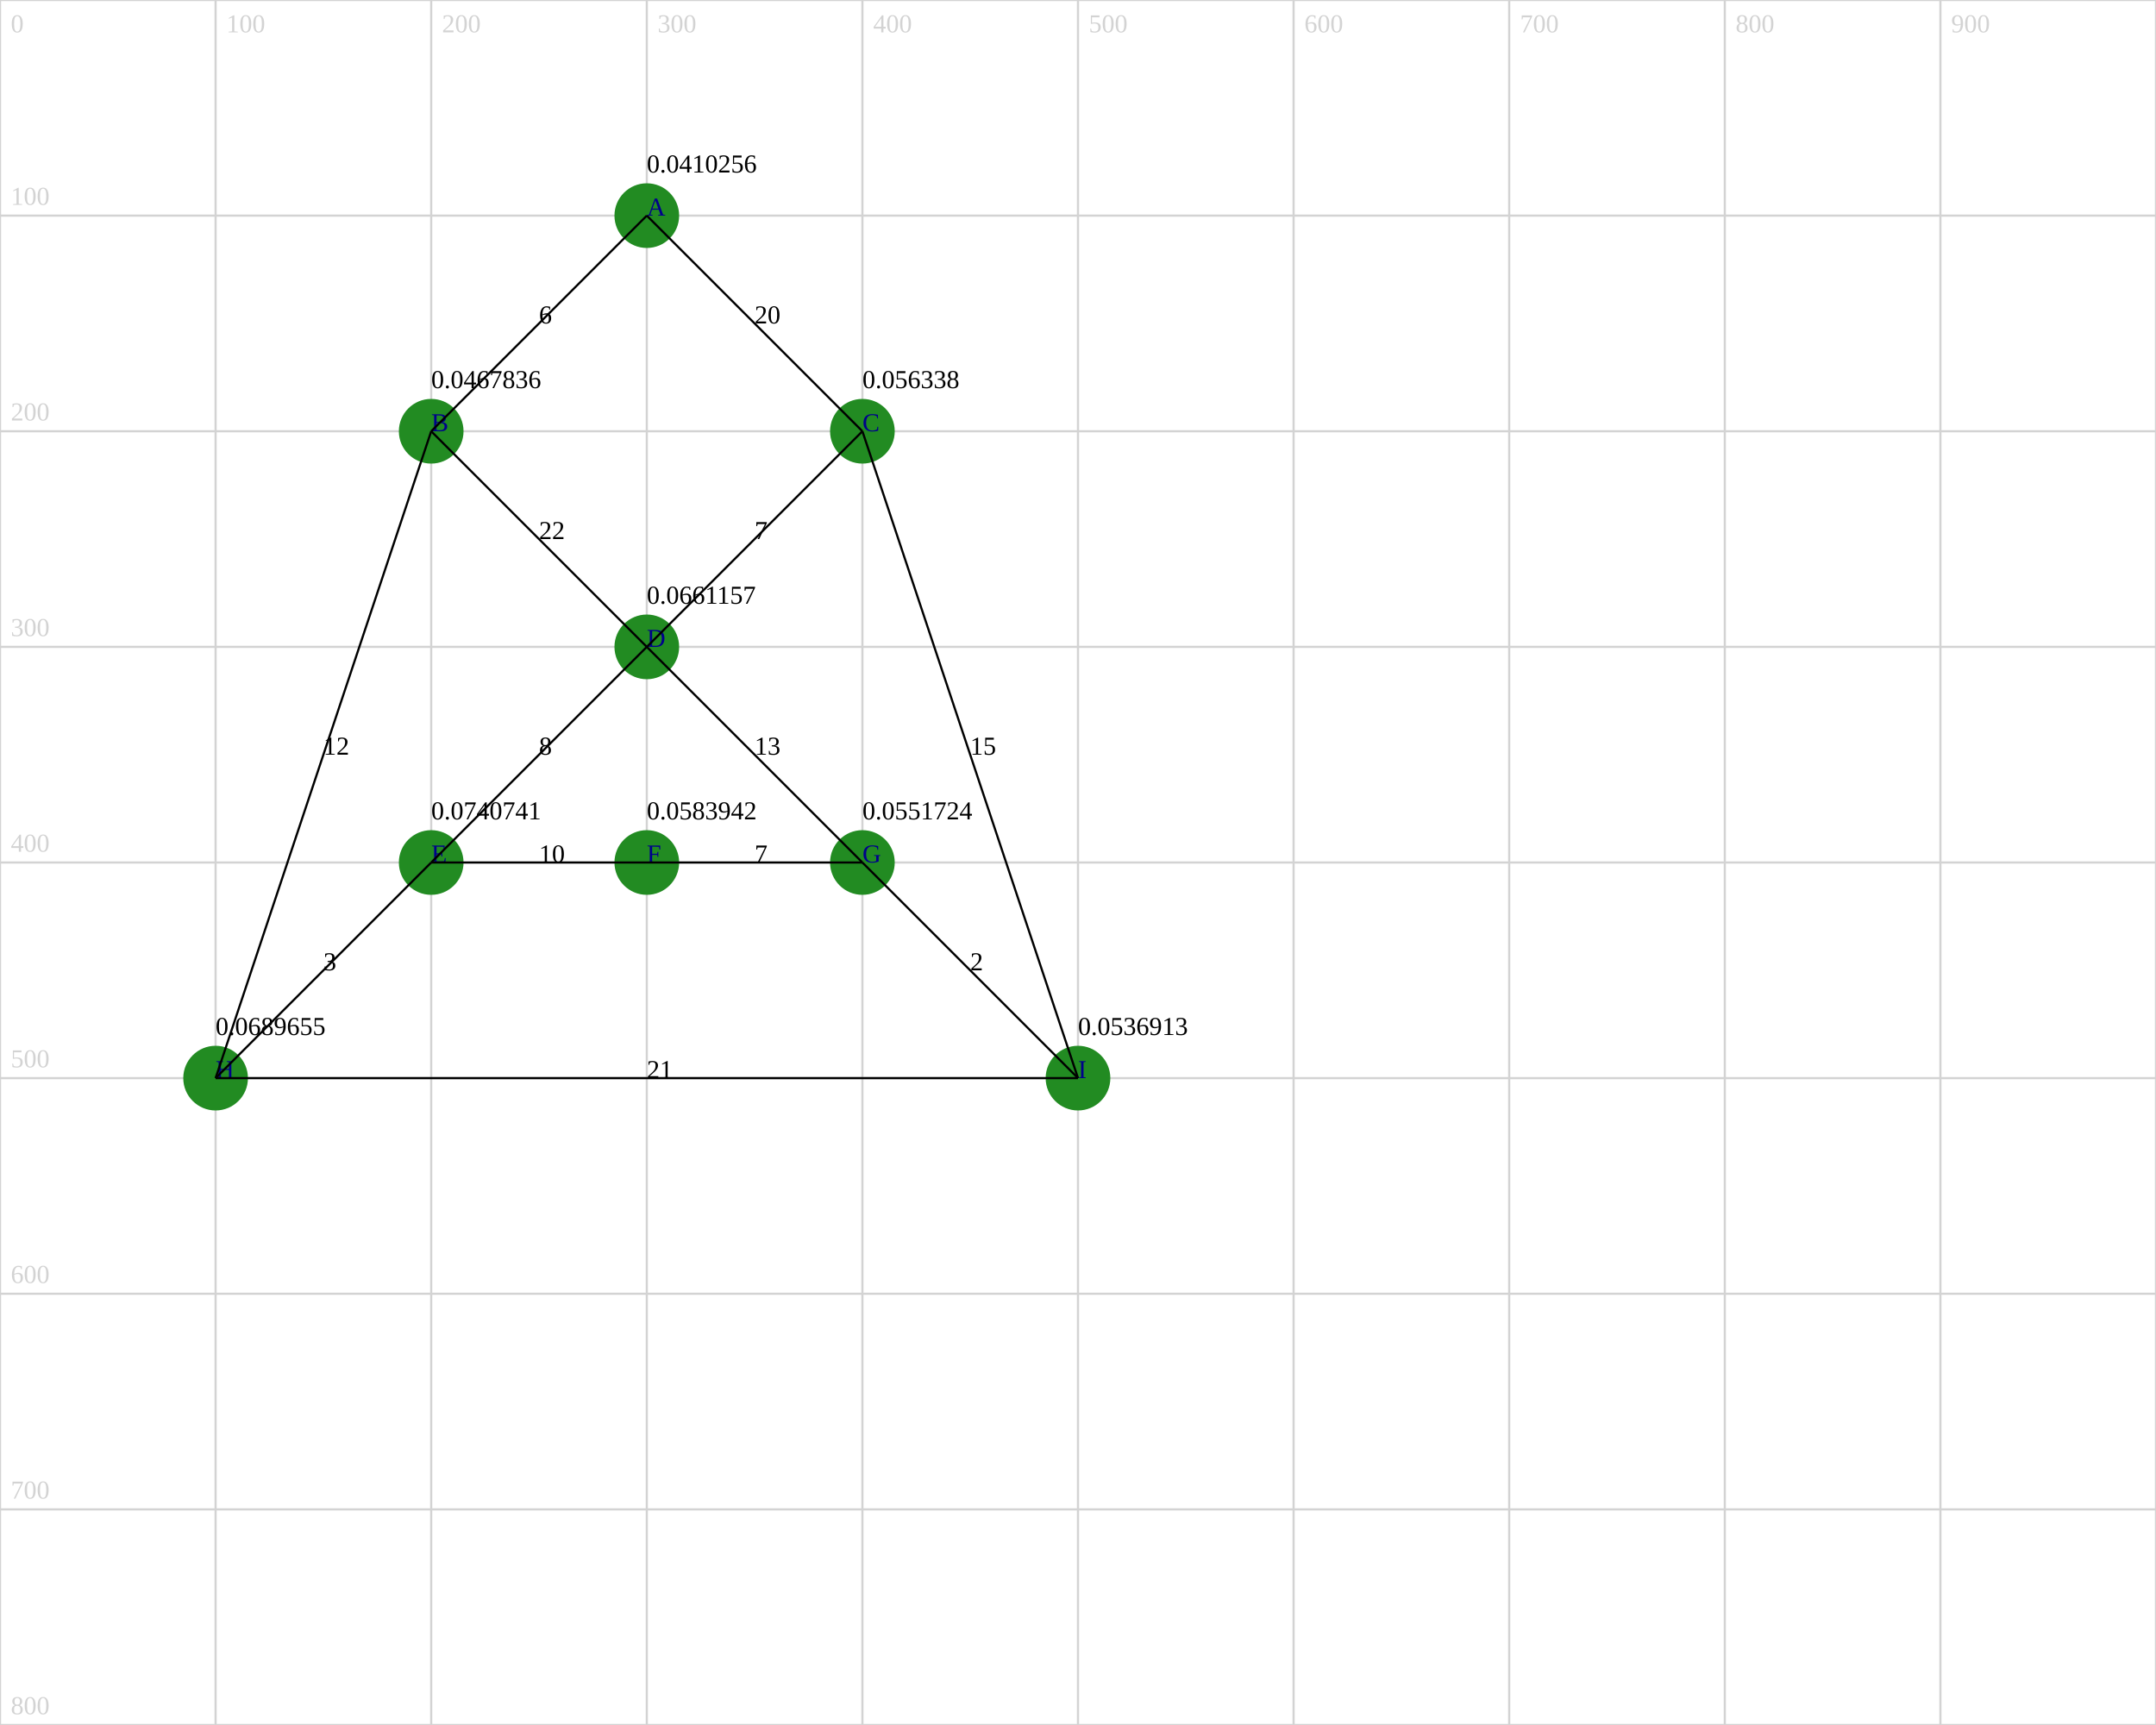
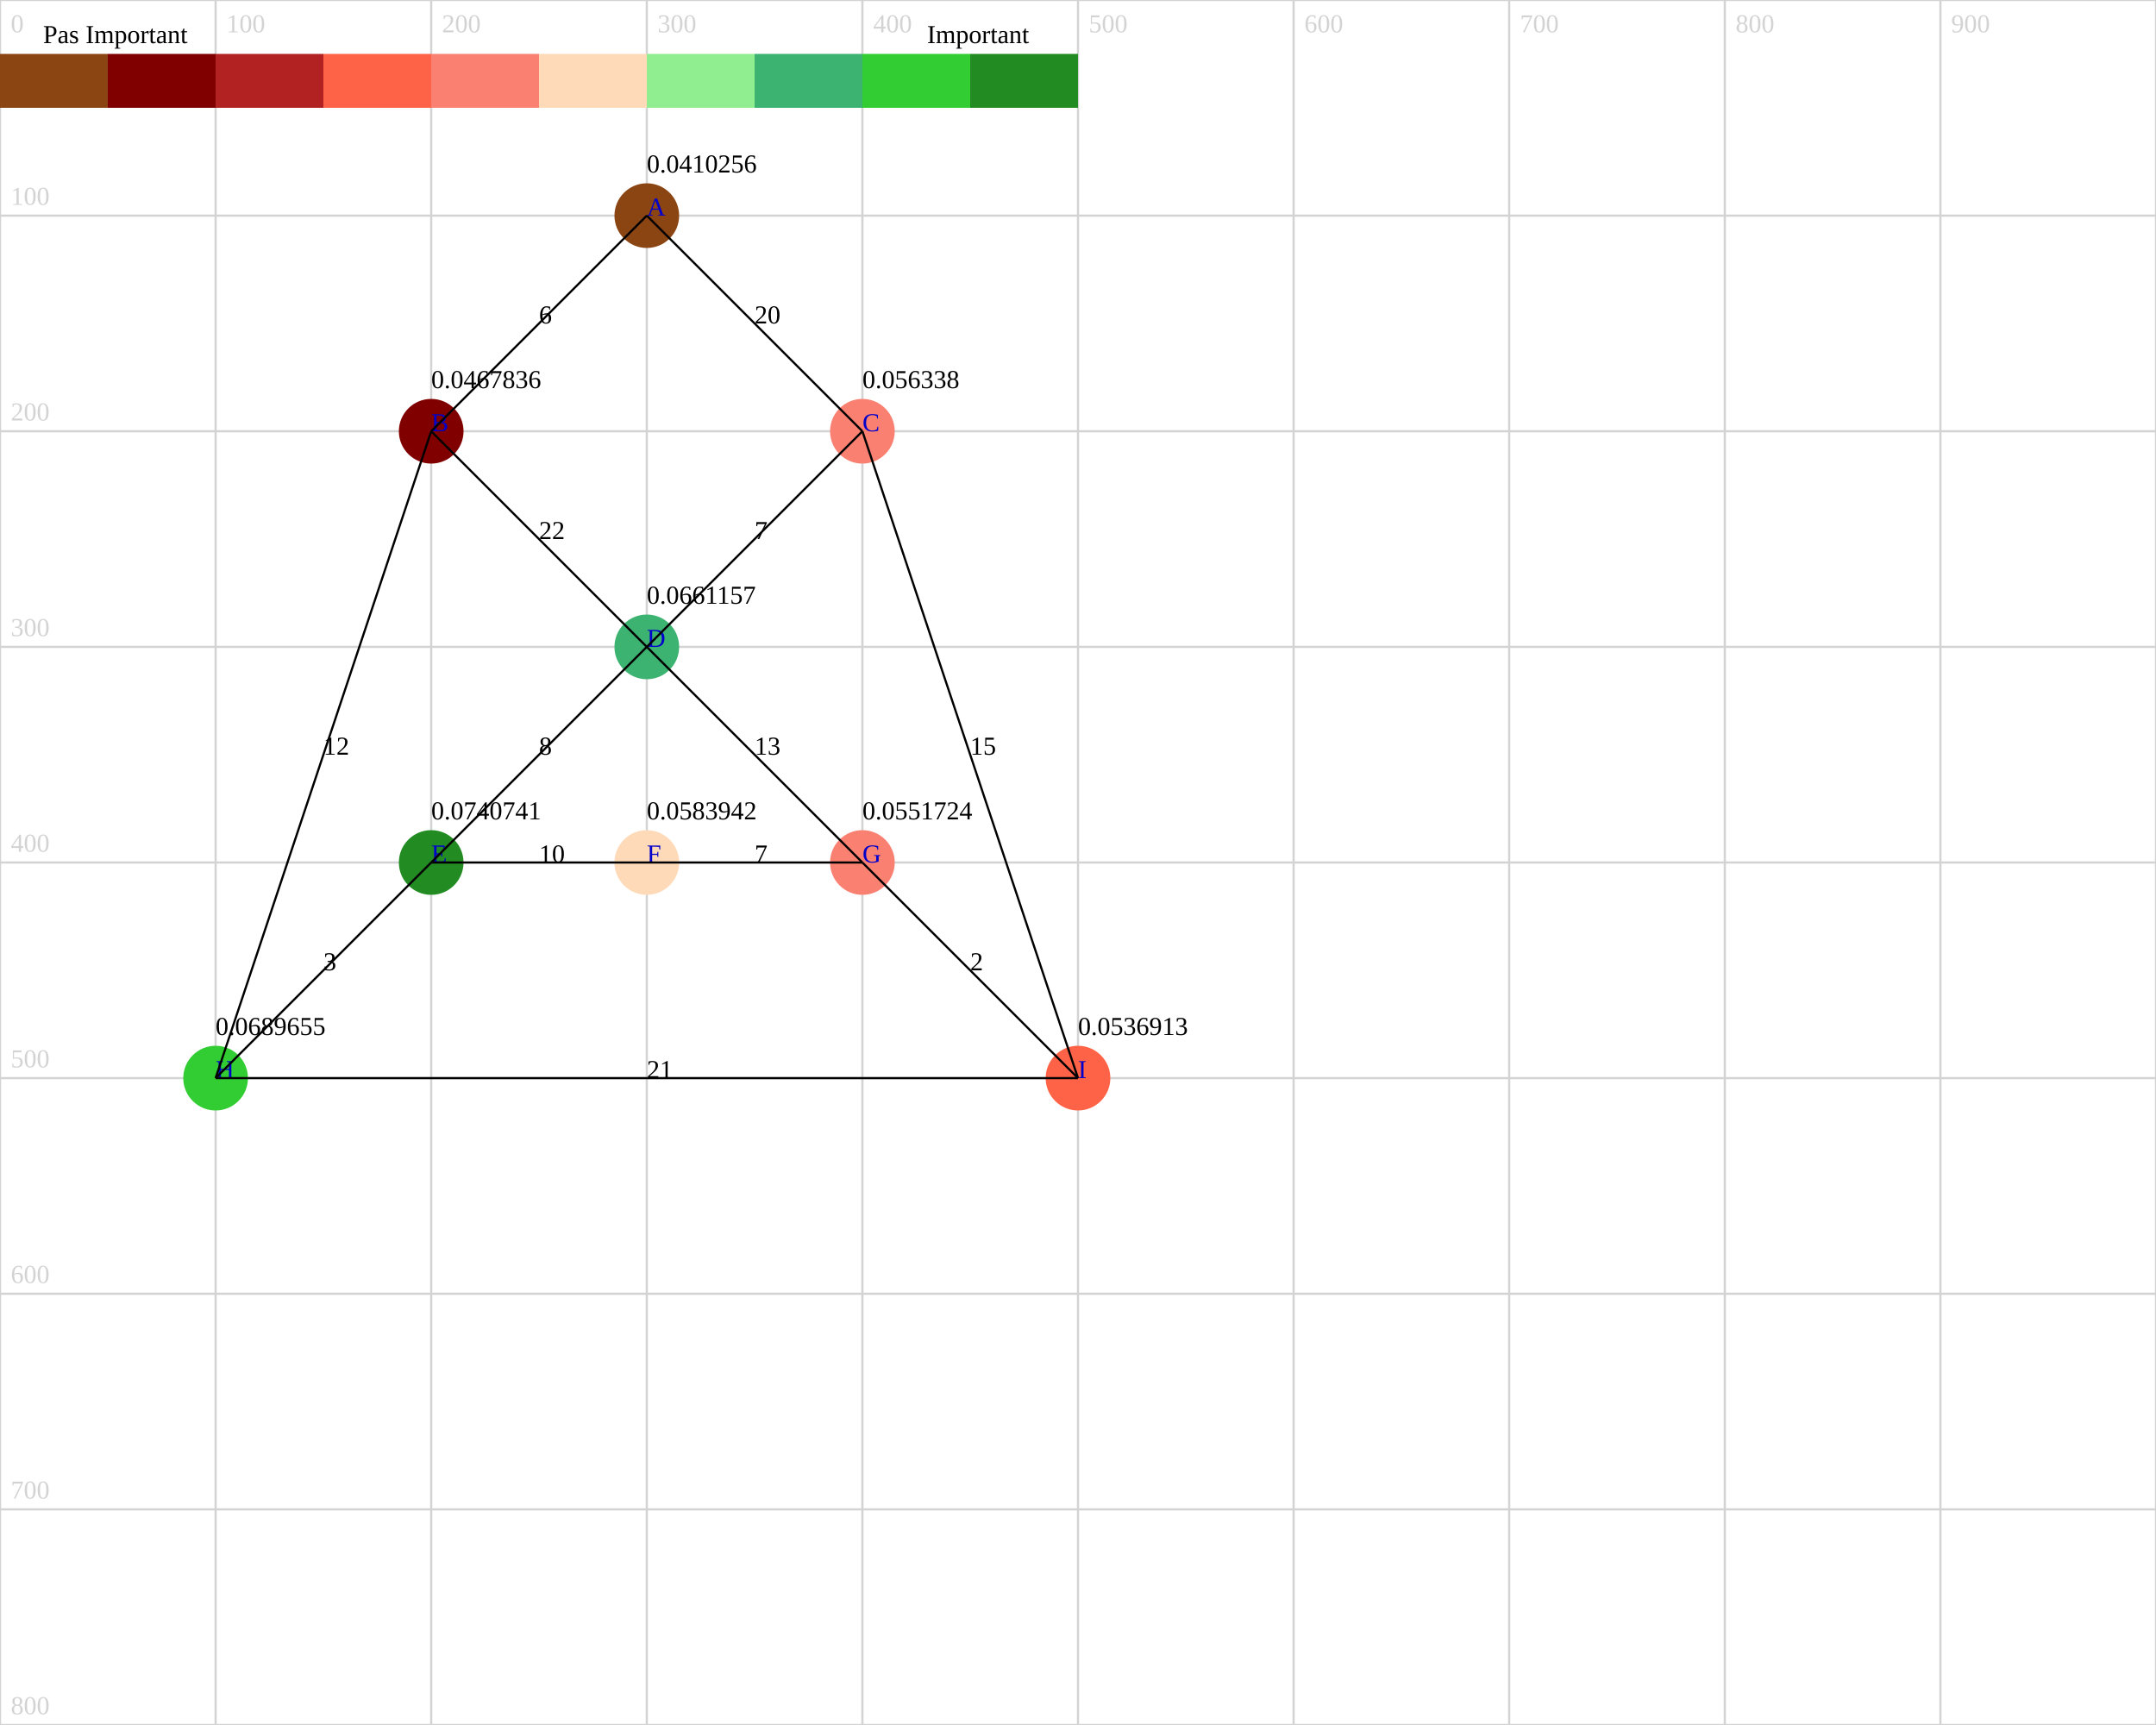
<svg xmlns="http://www.w3.org/2000/svg" version="1.1" width="1000" height="800">
  <line x1="0" y1="0" x2="1000" y2="0" stroke="lightgrey" />
  <text x="5" y="-5" fill="lightgrey">0</text>
  <line x1="0" y1="100" x2="1000" y2="100" stroke="lightgrey" />
  <text x="5" y="95" fill="lightgrey">100</text>
  <line x1="0" y1="200" x2="1000" y2="200" stroke="lightgrey" />
  <text x="5" y="195" fill="lightgrey">200</text>
  <line x1="0" y1="300" x2="1000" y2="300" stroke="lightgrey" />
  <text x="5" y="295" fill="lightgrey">300</text>
  <line x1="0" y1="400" x2="1000" y2="400" stroke="lightgrey" />
  <text x="5" y="395" fill="lightgrey">400</text>
  <line x1="0" y1="500" x2="1000" y2="500" stroke="lightgrey" />
  <text x="5" y="495" fill="lightgrey">500</text>
  <line x1="0" y1="600" x2="1000" y2="600" stroke="lightgrey" />
  <text x="5" y="595" fill="lightgrey">600</text>
  <line x1="0" y1="700" x2="1000" y2="700" stroke="lightgrey" />
  <text x="5" y="695" fill="lightgrey">700</text>
  <line x1="0" y1="800" x2="1000" y2="800" stroke="lightgrey" />
  <text x="5" y="795" fill="lightgrey">800</text>
  <line x1="0" y1="0" x2="0" y2="800" stroke="lightgrey" />
  <text x="5" y="15" fill="lightgrey">0</text>
  <line x1="100" y1="0" x2="100" y2="800" stroke="lightgrey" />
  <text x="105" y="15" fill="lightgrey">100</text>
  <line x1="200" y1="0" x2="200" y2="800" stroke="lightgrey" />
  <text x="205" y="15" fill="lightgrey">200</text>
  <line x1="300" y1="0" x2="300" y2="800" stroke="lightgrey" />
  <text x="305" y="15" fill="lightgrey">300</text>
  <line x1="400" y1="0" x2="400" y2="800" stroke="lightgrey" />
  <text x="405" y="15" fill="lightgrey">400</text>
  <line x1="500" y1="0" x2="500" y2="800" stroke="lightgrey" />
  <text x="505" y="15" fill="lightgrey">500</text>
  <line x1="600" y1="0" x2="600" y2="800" stroke="lightgrey" />
  <text x="605" y="15" fill="lightgrey">600</text>
  <line x1="700" y1="0" x2="700" y2="800" stroke="lightgrey" />
  <text x="705" y="15" fill="lightgrey">700</text>
  <line x1="800" y1="0" x2="800" y2="800" stroke="lightgrey" />
  <text x="805" y="15" fill="lightgrey">800</text>
  <line x1="900" y1="0" x2="900" y2="800" stroke="lightgrey" />
  <text x="905" y="15" fill="lightgrey">900</text>
  <line x1="1000" y1="0" x2="1000" y2="800" stroke="lightgrey" />
  <text x="1005" y="15" fill="lightgrey">1000</text>
-   <circle cx="300" cy="100" r="15" fill="forestgreen" />
-   <text x="300" y="100" fill="darkblue">A</text>
+   <polygon points=" 0,25 0,50 50,50 50,25" style="fill:saddlebrown;stroke:black;stroke-width:0" />
+   <polygon points=" 50,25 50,50 100,50 100,25" style="fill:maroon;stroke:black;stroke-width:0" />
+   <polygon points=" 100,25 100,50 150,50 150,25" style="fill:firebrick;stroke:black;stroke-width:0" />
+   <polygon points=" 150,25 150,50 200,50 200,25" style="fill:tomato;stroke:black;stroke-width:0" />
+   <polygon points=" 200,25 200,50 250,50 250,25" style="fill:salmon;stroke:black;stroke-width:0" />
+   <polygon points=" 250,25 250,50 300,50 300,25" style="fill:peachpuff;stroke:black;stroke-width:0" />
+   <polygon points=" 300,25 300,50 350,50 350,25" style="fill:lightgreen;stroke:black;stroke-width:0" />
+   <polygon points=" 350,25 350,50 400,50 400,25" style="fill:mediumseagreen;stroke:black;stroke-width:0" />
+   <polygon points=" 400,25 400,50 450,50 450,25" style="fill:limegreen;stroke:black;stroke-width:0" />
+   <polygon points=" 450,25 450,50 500,50 500,25" style="fill:forestgreen;stroke:black;stroke-width:0" />
+   <text x="20" y="20" fill="black">Pas Important</text>
+   <text x="430" y="20" fill="black">Important</text>
+   <circle cx="300" cy="100" r="15" fill="saddlebrown" />
+   <text x="300" y="100" fill="mediumblue">A</text>
  <text x="300" y="80" fill="black">0.0410256</text>
-   <circle cx="200" cy="200" r="15" fill="forestgreen" />
-   <text x="200" y="200" fill="darkblue">B</text>
+   <circle cx="200" cy="200" r="15" fill="maroon" />
+   <text x="200" y="200" fill="mediumblue">B</text>
  <text x="200" y="180" fill="black">0.0467836</text>
-   <circle cx="400" cy="200" r="15" fill="forestgreen" />
-   <text x="400" y="200" fill="darkblue">C</text>
+   <circle cx="400" cy="200" r="15" fill="salmon" />
+   <text x="400" y="200" fill="mediumblue">C</text>
  <text x="400" y="180" fill="black">0.056338</text>
-   <circle cx="300" cy="300" r="15" fill="forestgreen" />
-   <text x="300" y="300" fill="darkblue">D</text>
+   <circle cx="300" cy="300" r="15" fill="mediumseagreen" />
+   <text x="300" y="300" fill="mediumblue">D</text>
  <text x="300" y="280" fill="black">0.0661157</text>
  <circle cx="200" cy="400" r="15" fill="forestgreen" />
-   <text x="200" y="400" fill="darkblue">E</text>
+   <text x="200" y="400" fill="mediumblue">E</text>
  <text x="200" y="380" fill="black">0.0740741</text>
-   <circle cx="300" cy="400" r="15" fill="forestgreen" />
-   <text x="300" y="400" fill="darkblue">F</text>
+   <circle cx="300" cy="400" r="15" fill="peachpuff" />
+   <text x="300" y="400" fill="mediumblue">F</text>
  <text x="300" y="380" fill="black">0.0583942</text>
-   <circle cx="400" cy="400" r="15" fill="forestgreen" />
-   <text x="400" y="400" fill="darkblue">G</text>
+   <circle cx="400" cy="400" r="15" fill="salmon" />
+   <text x="400" y="400" fill="mediumblue">G</text>
  <text x="400" y="380" fill="black">0.0551724</text>
-   <circle cx="100" cy="500" r="15" fill="forestgreen" />
-   <text x="100" y="500" fill="darkblue">H</text>
+   <circle cx="100" cy="500" r="15" fill="limegreen" />
+   <text x="100" y="500" fill="mediumblue">H</text>
  <text x="100" y="480" fill="black">0.0689655</text>
-   <circle cx="500" cy="500" r="15" fill="forestgreen" />
-   <text x="500" y="500" fill="darkblue">I</text>
+   <circle cx="500" cy="500" r="15" fill="tomato" />
+   <text x="500" y="500" fill="mediumblue">I</text>
  <text x="500" y="480" fill="black">0.0536913</text>
  <line x1="300" y1="100" x2="200" y2="200" stroke="black" />
  <text x="250" y="150" fill="black">6</text>
  <line x1="300" y1="100" x2="400" y2="200" stroke="black" />
  <text x="350" y="150" fill="black">20</text>
  <line x1="200" y1="200" x2="300" y2="300" stroke="black" />
  <text x="250" y="250" fill="black">22</text>
  <line x1="400" y1="200" x2="300" y2="300" stroke="black" />
  <text x="350" y="250" fill="black">7</text>
  <line x1="300" y1="300" x2="200" y2="400" stroke="black" />
  <text x="250" y="350" fill="black">8</text>
  <line x1="300" y1="300" x2="400" y2="400" stroke="black" />
  <text x="350" y="350" fill="black">13</text>
  <line x1="200" y1="200" x2="100" y2="500" stroke="black" />
  <text x="150" y="350" fill="black">12</text>
  <line x1="400" y1="200" x2="500" y2="500" stroke="black" />
  <text x="450" y="350" fill="black">15</text>
  <line x1="200" y1="400" x2="300" y2="400" stroke="black" />
  <text x="250" y="400" fill="black">10</text>
  <line x1="300" y1="400" x2="400" y2="400" stroke="black" />
  <text x="350" y="400" fill="black">7</text>
  <line x1="400" y1="400" x2="500" y2="500" stroke="black" />
  <text x="450" y="450" fill="black">2</text>
  <line x1="200" y1="400" x2="100" y2="500" stroke="black" />
  <text x="150" y="450" fill="black">3</text>
  <line x1="100" y1="500" x2="500" y2="500" stroke="black" />
  <text x="300" y="500" fill="black">21</text>
  <defs>
    <radialGradient id="redball" cx="30%" cy="30%" r="100%" fx="30%" fy="30%">
      <stop offset="0%" style="stop-color:rgb(255,250,250)" />
      <stop offset="3%" style="stop-color:rgb(255,250,250)" />
      <stop offset="7%" style="stop-color:rgb(255,160,160)" />
      <stop offset="70%" style="stop-color:rgb(255,0,0)" />
      <stop offset="100%" style="stop-color:rgb(255,0,0)" />
    </radialGradient>
    <radialGradient id="greenball" cx="30%" cy="30%" r="100%" fx="30%" fy="30%">
      <stop offset="0%" style="stop-color:rgb(250,255,250)" />
      <stop offset="3%" style="stop-color:rgb(250,255,250)" />
      <stop offset="7%" style="stop-color:rgb(160,255,160)" />
      <stop offset="70%" style="stop-color:rgb(0,255,0)" />
      <stop offset="100%" style="stop-color:rgb(0,255,0)" />
    </radialGradient>
    <radialGradient id="blueball" cx="30%" cy="30%" r="100%" fx="30%" fy="30%">
      <stop offset="0%" style="stop-color:rgb(250,250,255)" />
      <stop offset="3%" style="stop-color:rgb(250,250,255)" />
      <stop offset="7%" style="stop-color:rgb(160,160,255)" />
      <stop offset="70%" style="stop-color:rgb(0,0,255)" />
      <stop offset="100%" style="stop-color:rgb(0,255,0)" />
    </radialGradient>
    <radialGradient id="yellowball" cx="30%" cy="30%" r="100%" fx="30%" fy="30%">
      <stop offset="0%" style="stop-color:rgb(255,255,250)" />
      <stop offset="3%" style="stop-color:rgb(255,255,250)" />
      <stop offset="7%" style="stop-color:rgb(255,255,160)" />
      <stop offset="70%" style="stop-color:rgb(255,255,0)" />
      <stop offset="100%" style="stop-color:rgb(255,255,0)" />
    </radialGradient>
    <radialGradient id="greyball" cx="30%" cy="30%" r="100%" fx="30%" fy="30%">
      <stop offset="0%" style="stop-color:rgb(250,250,250)" />
      <stop offset="3%" style="stop-color:rgb(250,250,250)" />
      <stop offset="7%" style="stop-color:rgb(160,160,160)" />
      <stop offset="70%" style="stop-color:rgb(100,100,100)" />
      <stop offset="100%" style="stop-color:rgb(100,100,100)" />
    </radialGradient>
  </defs>
</svg>
